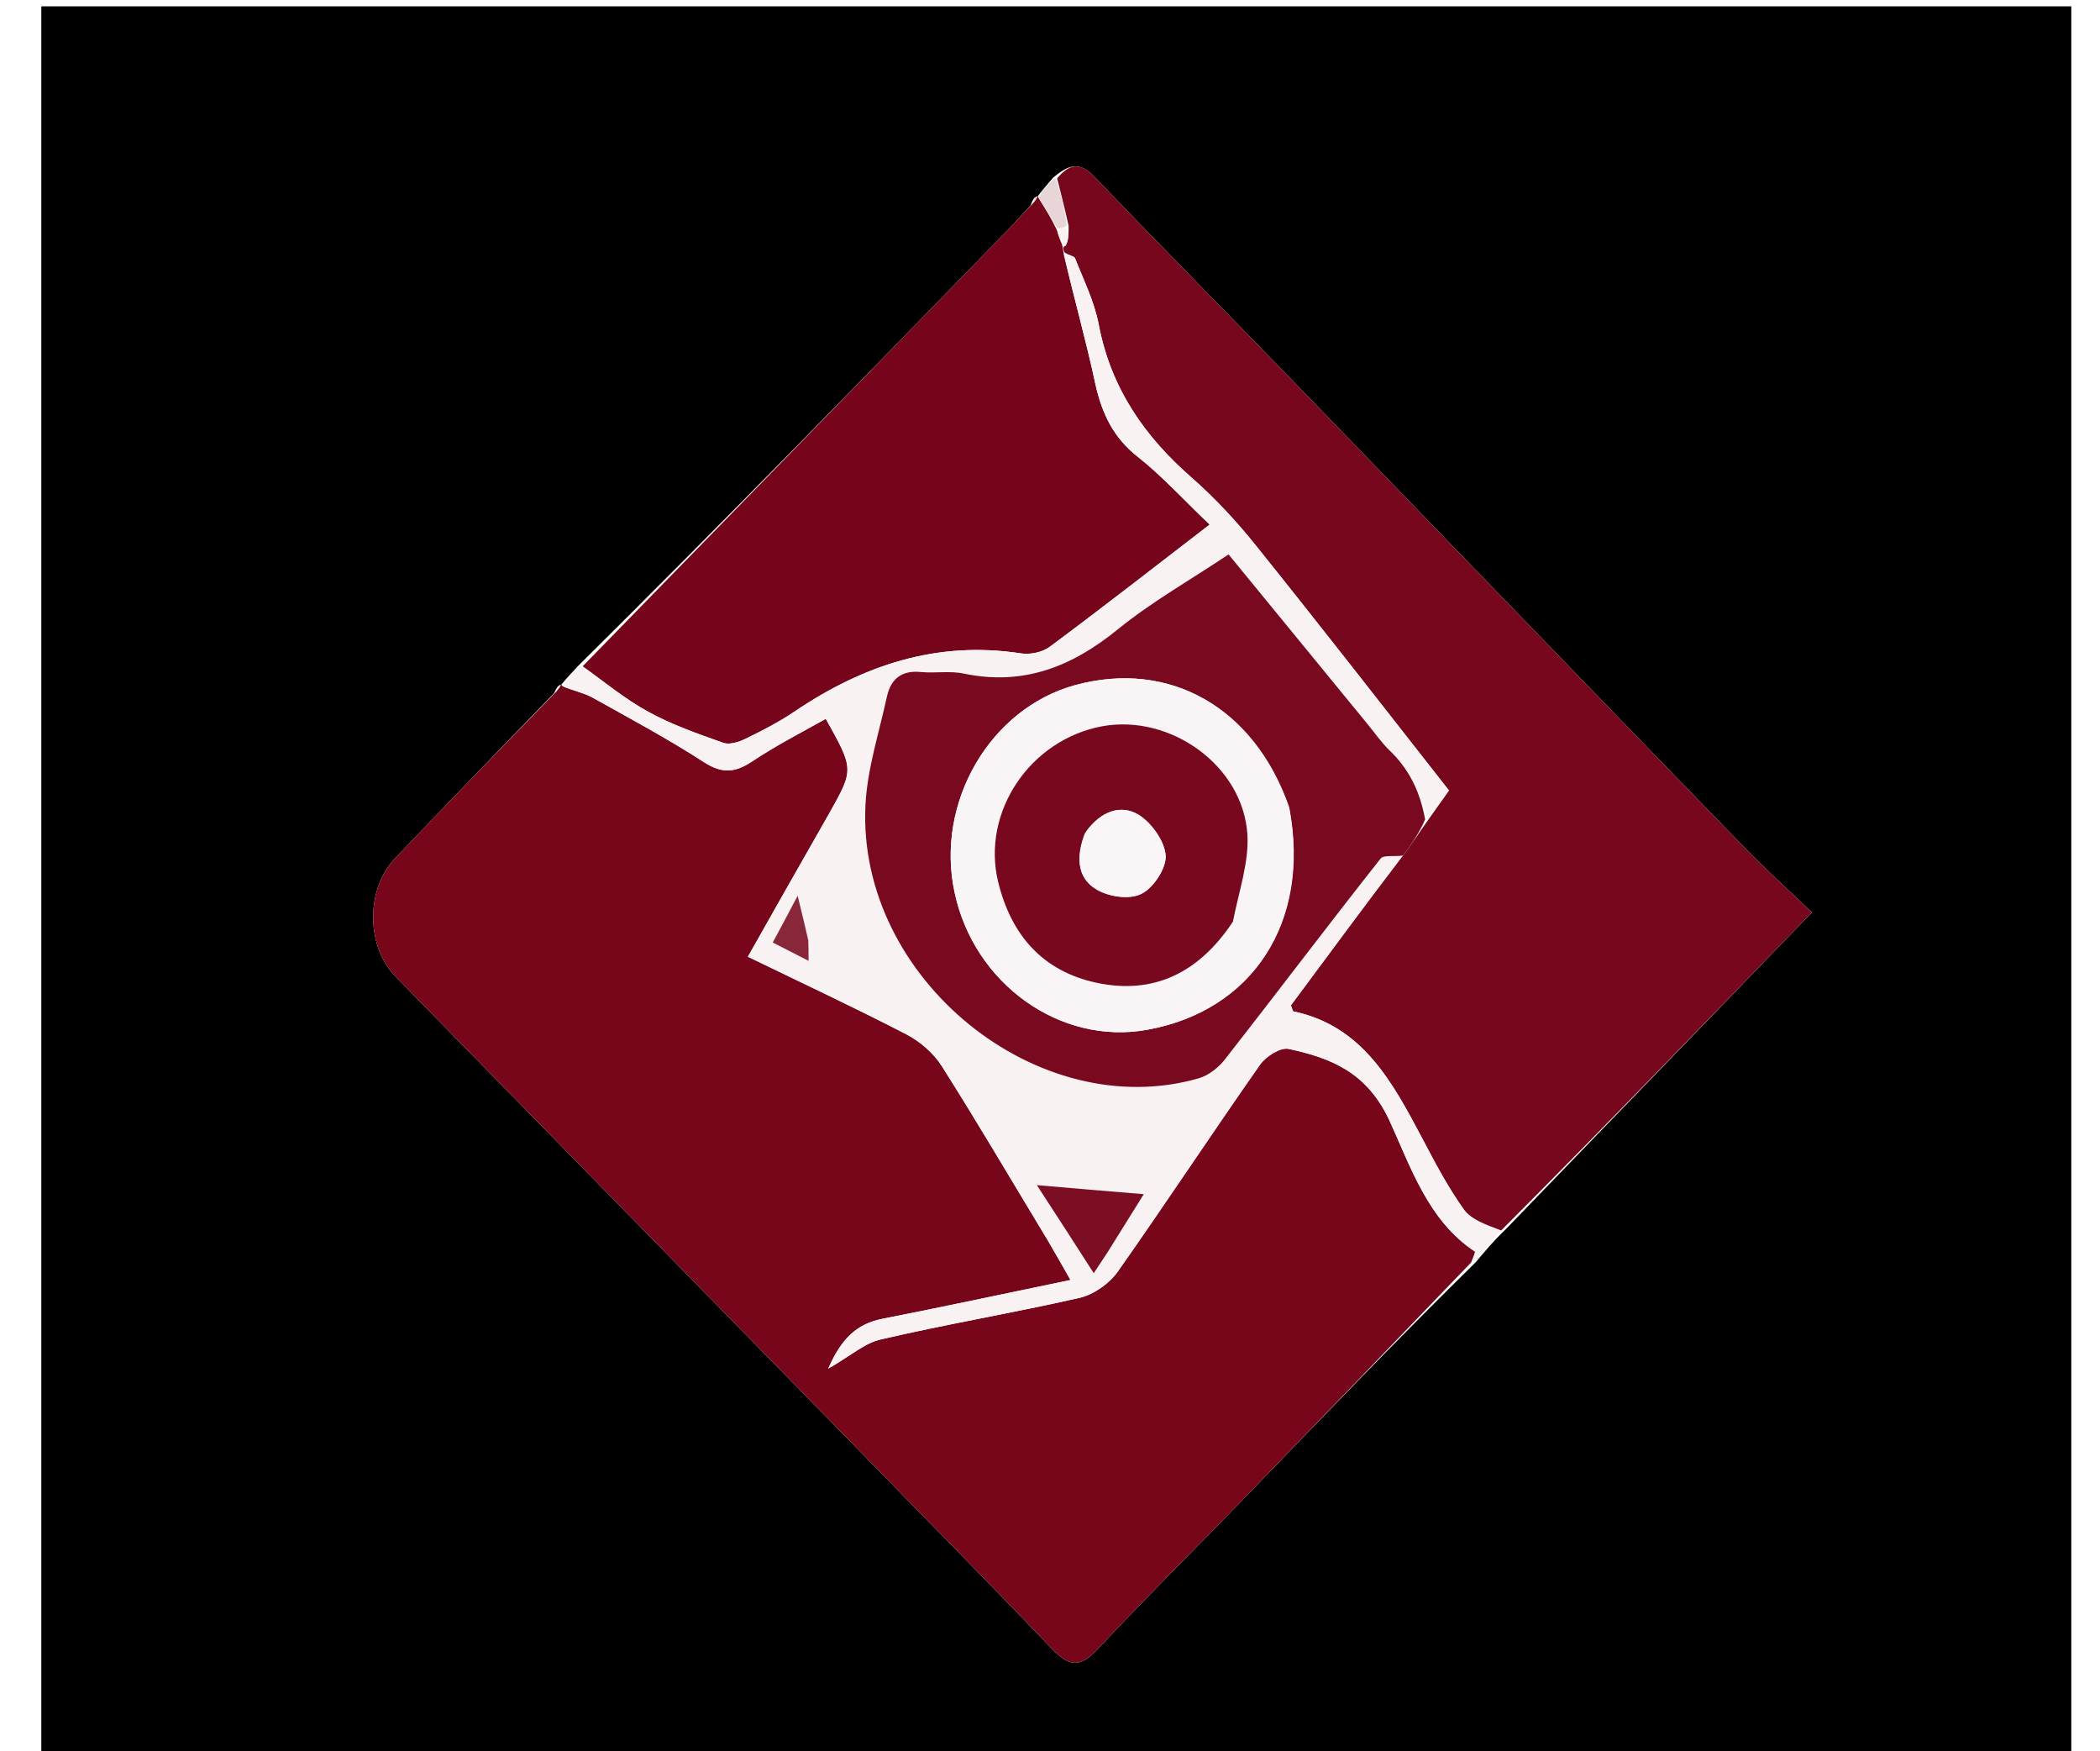
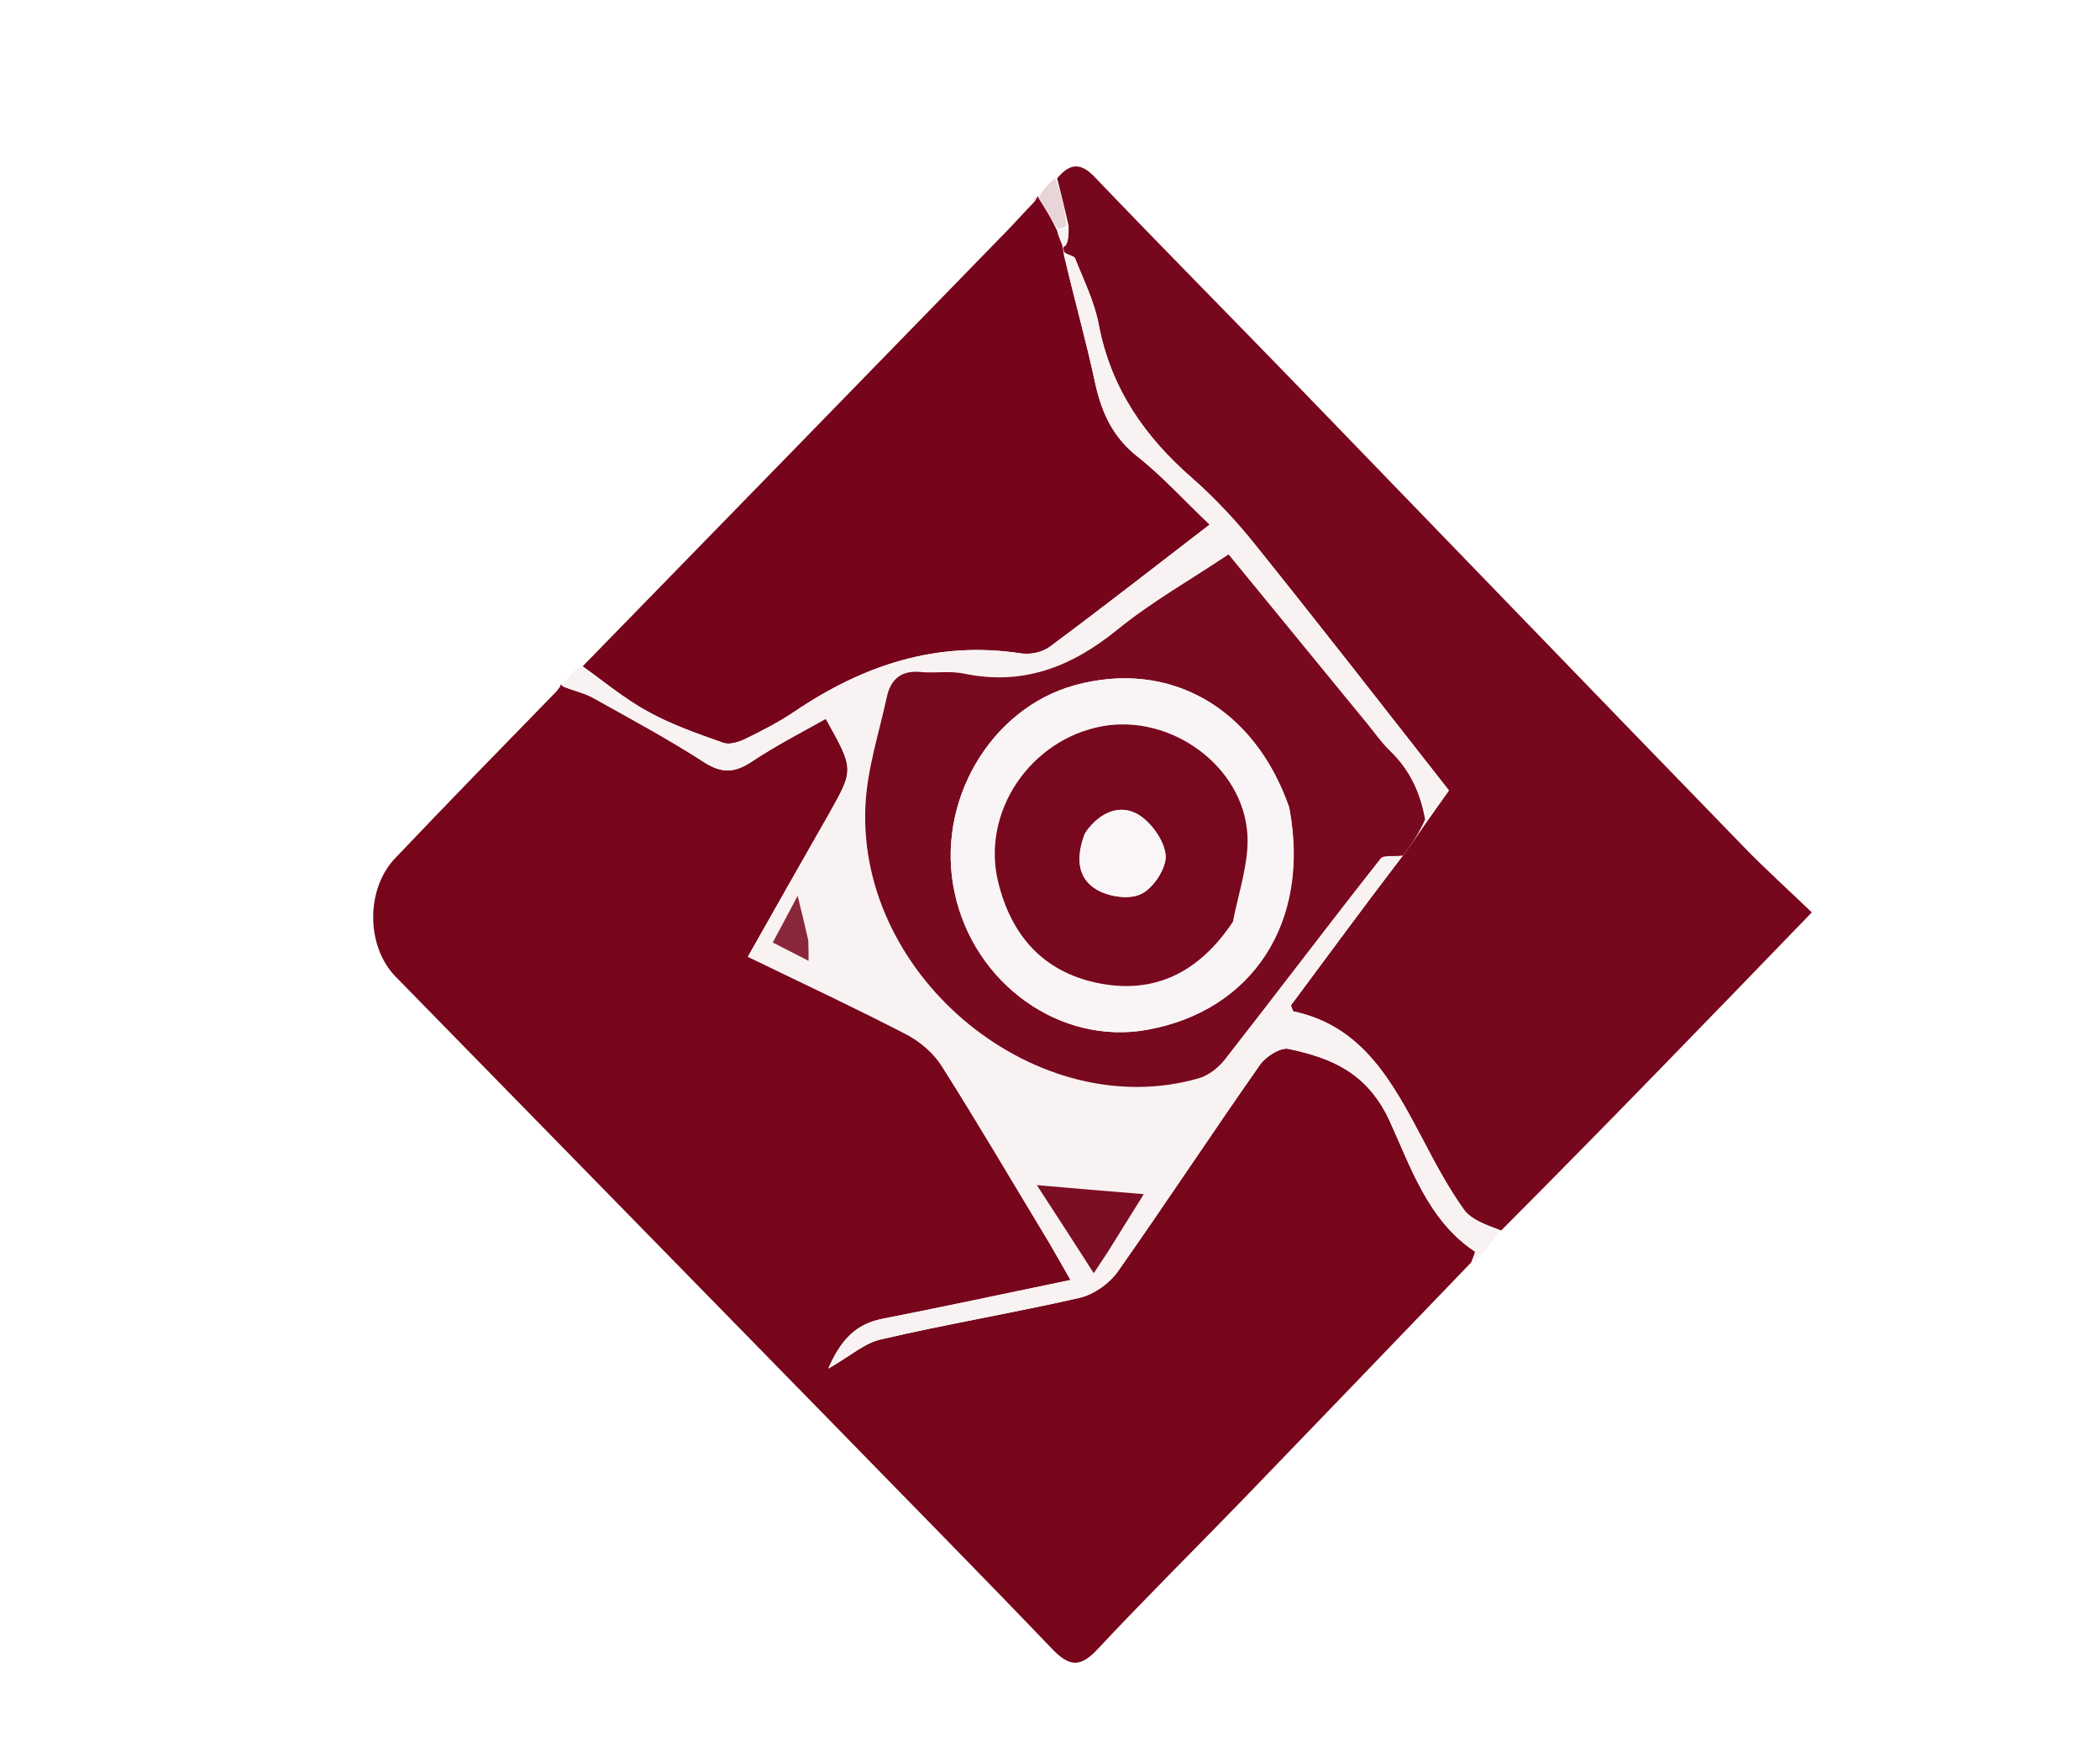
- <svg xmlns="http://www.w3.org/2000/svg" width="30px" height="25px" viewBox="0 0 29 25" version="1.1">
+ <svg xmlns="http://www.w3.org/2000/svg" width="30px" height="25px" viewBox="0 0 30 25" version="1.1">
  <g id="surface1">
-     <path style=" stroke:none;fill-rule:nonzero;fill:rgb(0%,0%,0%);fill-opacity:1;" d="M 20.336 25.09 C 13.559 25.09 6.824 25.09 0.09 25.09 C 0.09 16.758 0.09 8.426 0.09 0.09 C 9.754 0.09 19.422 0.09 29.09 0.09 C 29.09 8.426 29.09 16.758 29.09 25.09 C 26.184 25.09 23.281 25.09 20.336 25.09 M 14.293 2.816 C 14.27 2.828 14.254 2.848 14.223 2.934 C 14.102 3.062 13.984 3.199 13.859 3.324 C 11.848 5.391 9.836 7.453 7.754 9.516 C 7.672 9.605 7.59 9.691 7.516 9.781 C 7.516 9.781 7.516 9.77 7.488 9.793 C 7.465 9.805 7.453 9.82 7.414 9.902 C 6.656 10.688 5.898 11.465 5.148 12.254 C 4.723 12.695 4.727 13.516 5.152 13.949 C 7.227 16.07 9.305 18.191 11.379 20.312 C 12.43 21.391 13.488 22.461 14.531 23.551 C 14.766 23.793 14.922 23.828 15.172 23.562 C 15.855 22.832 16.566 22.129 17.262 21.41 C 18.348 20.285 19.434 19.156 20.582 18.027 C 20.707 17.879 20.828 17.73 21.008 17.559 C 22.453 16.062 23.895 14.57 25.383 13.031 C 25.047 12.707 24.715 12.41 24.406 12.09 C 22.277 9.898 20.16 7.703 18.035 5.508 C 17.07 4.512 16.094 3.527 15.137 2.527 C 14.926 2.305 14.773 2.344 14.543 2.539 C 14.469 2.625 14.391 2.715 14.324 2.805 C 14.324 2.805 14.324 2.797 14.293 2.816 Z M 14.293 2.816 " />
-     <path style=" stroke:none;fill-rule:nonzero;fill:rgb(46.667%,2.353%,10.588%);fill-opacity:1;" d="M 20.516 18.031 C 19.434 19.156 18.348 20.285 17.262 21.41 C 16.566 22.129 15.855 22.832 15.172 23.562 C 14.922 23.828 14.766 23.793 14.531 23.551 C 13.488 22.461 12.43 21.391 11.379 20.312 C 9.305 18.191 7.227 16.07 5.152 13.949 C 4.727 13.516 4.723 12.695 5.148 12.254 C 5.898 11.465 6.656 10.688 7.453 9.871 C 7.496 9.816 7.508 9.793 7.516 9.77 C 7.516 9.77 7.516 9.781 7.539 9.801 C 7.695 9.867 7.84 9.895 7.961 9.961 C 8.5 10.262 9.047 10.555 9.566 10.891 C 9.82 11.051 10 11.035 10.238 10.879 C 10.578 10.652 10.941 10.465 11.297 10.266 C 11.703 10.992 11.699 10.988 11.344 11.621 C 10.961 12.289 10.582 12.961 10.184 13.664 C 10.973 14.047 11.719 14.395 12.449 14.773 C 12.645 14.875 12.84 15.043 12.957 15.23 C 13.477 16.051 13.969 16.891 14.473 17.723 C 14.574 17.895 14.672 18.07 14.793 18.281 C 13.852 18.477 12.977 18.664 12.102 18.836 C 11.734 18.91 11.516 19.125 11.332 19.547 C 11.648 19.367 11.852 19.18 12.086 19.129 C 13.027 18.91 13.984 18.75 14.926 18.535 C 15.125 18.488 15.348 18.332 15.469 18.16 C 16.156 17.184 16.812 16.188 17.5 15.207 C 17.582 15.09 17.789 14.957 17.906 14.98 C 18.512 15.109 19.023 15.312 19.344 15.992 C 19.652 16.66 19.898 17.43 20.57 17.875 C 20.582 17.879 20.535 17.977 20.516 18.031 Z M 20.516 18.031 " />
-     <path style=" stroke:none;fill-rule:nonzero;fill:rgb(46.667%,2.745%,10.98%);fill-opacity:1;" d="M 14.602 2.547 C 14.773 2.344 14.926 2.305 15.137 2.527 C 16.094 3.527 17.07 4.512 18.035 5.508 C 20.16 7.703 22.277 9.898 24.406 12.09 C 24.715 12.41 25.047 12.707 25.383 13.031 C 23.895 14.57 22.453 16.062 20.945 17.574 C 20.723 17.488 20.52 17.422 20.414 17.277 C 20.188 16.961 20.004 16.613 19.824 16.27 C 19.395 15.461 18.969 14.652 17.977 14.445 C 17.969 14.441 17.965 14.418 17.941 14.359 C 18.457 13.664 18.988 12.945 19.543 12.219 C 19.676 12.043 19.785 11.875 19.918 11.688 C 20.023 11.543 20.105 11.422 20.199 11.289 C 19.277 10.113 18.371 8.949 17.449 7.801 C 17.172 7.453 16.863 7.121 16.531 6.828 C 15.852 6.238 15.367 5.543 15.195 4.629 C 15.133 4.305 14.98 4 14.859 3.691 C 14.848 3.656 14.766 3.645 14.707 3.605 C 14.688 3.559 14.68 3.523 14.719 3.512 C 14.766 3.445 14.766 3.352 14.766 3.227 C 14.711 2.977 14.656 2.762 14.602 2.547 Z M 14.602 2.547 " />
-     <path style=" stroke:none;fill-rule:nonzero;fill:rgb(46.275%,1.569%,10.196%);fill-opacity:1;" d="M 14.672 3.492 C 14.68 3.523 14.688 3.559 14.699 3.645 C 14.852 4.293 15.02 4.883 15.148 5.484 C 15.242 5.906 15.406 6.254 15.758 6.527 C 16.113 6.809 16.422 7.152 16.781 7.492 C 16.004 8.09 15.258 8.672 14.496 9.238 C 14.391 9.316 14.219 9.352 14.086 9.332 C 12.891 9.148 11.836 9.496 10.848 10.164 C 10.629 10.312 10.391 10.434 10.152 10.551 C 10.055 10.598 9.922 10.641 9.832 10.609 C 9.469 10.48 9.098 10.352 8.758 10.164 C 8.426 9.984 8.133 9.734 7.824 9.516 C 9.836 7.453 11.848 5.391 13.859 3.324 C 13.984 3.199 14.102 3.062 14.262 2.898 C 14.309 2.844 14.316 2.82 14.324 2.797 C 14.324 2.797 14.324 2.805 14.34 2.828 C 14.441 2.992 14.523 3.129 14.602 3.293 C 14.625 3.379 14.648 3.438 14.672 3.492 Z M 14.672 3.492 " />
-     <path style=" stroke:none;fill-rule:nonzero;fill:rgb(97.255%,94.902%,95.294%);fill-opacity:1;" d="M 7.789 9.516 C 8.133 9.734 8.426 9.984 8.758 10.164 C 9.098 10.352 9.469 10.48 9.832 10.609 C 9.922 10.641 10.055 10.598 10.152 10.551 C 10.391 10.434 10.629 10.312 10.848 10.164 C 11.836 9.496 12.891 9.148 14.086 9.332 C 14.219 9.352 14.391 9.316 14.496 9.238 C 15.258 8.672 16.004 8.09 16.781 7.492 C 16.422 7.152 16.113 6.809 15.758 6.527 C 15.406 6.254 15.242 5.906 15.148 5.484 C 15.02 4.883 14.852 4.293 14.707 3.66 C 14.766 3.645 14.848 3.656 14.859 3.691 C 14.98 4 15.133 4.305 15.195 4.629 C 15.367 5.543 15.852 6.238 16.531 6.828 C 16.863 7.121 17.172 7.453 17.449 7.801 C 18.371 8.949 19.277 10.113 20.199 11.289 C 20.105 11.422 20.023 11.543 19.883 11.684 C 19.789 11.312 19.633 10.988 19.352 10.719 C 19.234 10.605 19.141 10.469 19.035 10.34 C 18.375 9.535 17.715 8.73 17.051 7.918 C 16.496 8.289 15.949 8.598 15.469 8.988 C 14.812 9.523 14.117 9.797 13.273 9.621 C 13.074 9.578 12.863 9.617 12.656 9.598 C 12.391 9.57 12.23 9.688 12.172 9.941 C 12.059 10.465 11.887 10.984 11.863 11.512 C 11.75 13.977 14.332 16.066 16.633 15.398 C 16.77 15.355 16.91 15.246 17 15.129 C 17.746 14.176 18.473 13.211 19.223 12.262 C 19.266 12.207 19.418 12.238 19.52 12.23 C 18.988 12.945 18.457 13.664 17.941 14.359 C 17.965 14.418 17.969 14.441 17.977 14.445 C 18.969 14.652 19.395 15.461 19.824 16.27 C 20.004 16.613 20.188 16.961 20.414 17.277 C 20.52 17.422 20.723 17.488 20.918 17.586 C 20.828 17.73 20.707 17.879 20.551 18.027 C 20.535 17.977 20.582 17.879 20.57 17.875 C 19.898 17.43 19.652 16.66 19.344 15.992 C 19.023 15.312 18.512 15.109 17.906 14.98 C 17.789 14.957 17.582 15.09 17.5 15.207 C 16.812 16.188 16.156 17.184 15.469 18.16 C 15.348 18.332 15.125 18.488 14.926 18.535 C 13.984 18.75 13.027 18.91 12.086 19.129 C 11.852 19.18 11.648 19.367 11.332 19.547 C 11.516 19.125 11.734 18.91 12.102 18.836 C 12.977 18.664 13.852 18.477 14.793 18.281 C 14.672 18.07 14.574 17.895 14.473 17.723 C 13.969 16.891 13.477 16.051 12.957 15.23 C 12.84 15.043 12.645 14.875 12.449 14.773 C 11.719 14.395 10.973 14.047 10.184 13.664 C 10.582 12.961 10.961 12.289 11.344 11.621 C 11.699 10.988 11.703 10.992 11.297 10.266 C 10.941 10.465 10.578 10.652 10.238 10.879 C 10 11.035 9.82 11.051 9.566 10.891 C 9.047 10.555 8.5 10.262 7.961 9.961 C 7.84 9.895 7.695 9.867 7.535 9.801 C 7.59 9.691 7.672 9.605 7.789 9.516 M 15.344 17.855 C 15.504 17.594 15.668 17.332 15.84 17.055 C 15.312 17.012 14.84 16.973 14.312 16.926 C 14.602 17.371 14.855 17.762 15.125 18.184 C 15.211 18.055 15.258 17.984 15.344 17.855 M 11.039 13.395 C 11 13.227 10.961 13.059 10.895 12.793 C 10.75 13.07 10.648 13.258 10.539 13.461 C 10.727 13.559 10.871 13.629 11.051 13.723 C 11.051 13.605 11.051 13.535 11.039 13.395 Z M 11.039 13.395 " />
-     <path style=" stroke:none;fill-rule:nonzero;fill:rgb(90.98%,83.529%,84.706%);fill-opacity:1;" d="M 14.605 3.262 C 14.523 3.129 14.441 2.992 14.336 2.828 C 14.391 2.715 14.469 2.625 14.574 2.543 C 14.656 2.762 14.711 2.977 14.738 3.227 C 14.676 3.262 14.641 3.262 14.605 3.262 Z M 14.605 3.262 " />
-     <path style=" stroke:none;fill-rule:nonzero;fill:rgb(90.98%,83.529%,84.706%);fill-opacity:1;" d="M 14.309 2.809 C 14.316 2.82 14.309 2.844 14.273 2.871 C 14.254 2.848 14.27 2.828 14.309 2.809 Z M 14.309 2.809 " />
-     <path style=" stroke:none;fill-rule:nonzero;fill:rgb(97.255%,94.902%,95.294%);fill-opacity:1;" d="M 7.504 9.781 C 7.508 9.793 7.496 9.816 7.465 9.844 C 7.453 9.82 7.465 9.805 7.504 9.781 Z M 7.504 9.781 " />
-     <path style=" stroke:none;fill-rule:nonzero;fill:rgb(47.451%,3.529%,11.765%);fill-opacity:1;" d="M 19.543 12.219 C 19.418 12.238 19.266 12.207 19.223 12.262 C 18.473 13.211 17.746 14.176 17 15.129 C 16.91 15.246 16.77 15.355 16.633 15.398 C 14.332 16.066 11.75 13.977 11.863 11.512 C 11.887 10.984 12.059 10.465 12.172 9.941 C 12.23 9.688 12.391 9.57 12.656 9.598 C 12.863 9.617 13.074 9.578 13.273 9.621 C 14.117 9.797 14.812 9.523 15.469 8.988 C 15.949 8.598 16.496 8.289 17.051 7.918 C 17.715 8.73 18.375 9.535 19.035 10.34 C 19.141 10.469 19.234 10.605 19.352 10.719 C 19.633 10.988 19.789 11.312 19.859 11.703 C 19.785 11.875 19.676 12.043 19.543 12.219 M 17.914 11.52 C 17.418 10.105 16.211 9.418 14.859 9.785 C 13.645 10.117 12.859 11.461 13.137 12.746 C 13.414 14.051 14.648 14.934 15.891 14.707 C 17.395 14.434 18.223 13.172 17.914 11.52 Z M 17.914 11.52 " />
-     <path style=" stroke:none;fill-rule:nonzero;fill:rgb(97.255%,94.902%,95.294%);fill-opacity:1;" d="M 14.602 3.293 C 14.641 3.262 14.676 3.262 14.738 3.262 C 14.766 3.352 14.766 3.445 14.719 3.512 C 14.648 3.438 14.625 3.379 14.602 3.293 Z M 14.602 3.293 " />
-     <path style=" stroke:none;fill-rule:nonzero;fill:rgb(48.235%,5.49%,13.725%);fill-opacity:1;" d="M 15.324 17.883 C 15.258 17.984 15.211 18.055 15.125 18.184 C 14.855 17.762 14.602 17.371 14.312 16.926 C 14.84 16.973 15.312 17.012 15.84 17.055 C 15.668 17.332 15.504 17.594 15.324 17.883 Z M 15.324 17.883 " />
-     <path style=" stroke:none;fill-rule:nonzero;fill:rgb(53.725%,15.294%,22.745%);fill-opacity:1;" d="M 11.047 13.43 C 11.051 13.535 11.051 13.605 11.051 13.723 C 10.871 13.629 10.727 13.559 10.539 13.461 C 10.648 13.258 10.75 13.07 10.895 12.793 C 10.961 13.059 11 13.227 11.047 13.43 Z M 11.047 13.43 " />
-     <path style=" stroke:none;fill-rule:nonzero;fill:rgb(97.647%,95.686%,96.078%);fill-opacity:1;" d="M 17.922 11.555 C 18.223 13.172 17.395 14.434 15.891 14.707 C 14.648 14.934 13.414 14.051 13.137 12.746 C 12.859 11.461 13.645 10.117 14.859 9.785 C 16.211 9.418 17.418 10.105 17.922 11.555 M 17.133 13.137 C 17.199 12.727 17.344 12.316 17.32 11.918 C 17.258 10.938 16.227 10.199 15.254 10.371 C 14.215 10.559 13.52 11.598 13.758 12.59 C 13.945 13.363 14.402 13.871 15.16 14.035 C 15.977 14.211 16.625 13.898 17.133 13.137 Z M 17.133 13.137 " />
-     <path style=" stroke:none;fill-rule:nonzero;fill:rgb(47.059%,3.137%,11.373%);fill-opacity:1;" d="M 17.113 13.164 C 16.625 13.898 15.977 14.211 15.16 14.035 C 14.402 13.871 13.945 13.363 13.758 12.59 C 13.52 11.598 14.215 10.559 15.254 10.371 C 16.227 10.199 17.258 10.938 17.32 11.918 C 17.344 12.316 17.199 12.727 17.113 13.164 M 14.996 11.906 C 14.879 12.211 14.871 12.531 15.164 12.703 C 15.34 12.809 15.637 12.852 15.805 12.766 C 15.977 12.684 16.164 12.398 16.152 12.219 C 16.137 12.012 15.949 11.75 15.766 11.637 C 15.512 11.484 15.227 11.582 14.996 11.906 Z M 14.996 11.906 " />
-     <path style=" stroke:none;fill-rule:nonzero;fill:rgb(98.039%,96.471%,96.863%);fill-opacity:1;" d="M 15.016 11.875 C 15.227 11.582 15.512 11.484 15.766 11.637 C 15.949 11.75 16.137 12.012 16.152 12.219 C 16.164 12.398 15.977 12.684 15.805 12.766 C 15.637 12.852 15.34 12.809 15.164 12.703 C 14.871 12.531 14.879 12.211 15.016 11.875 Z M 15.016 11.875 " />
+     <path style=" stroke:none;fill-rule:nonzero;fill:rgb(46.667%,2.353%,10.588%);fill-opacity:1;" d="M 21.016 18.031 C 19.934 19.156 18.848 20.285 17.762 21.41 C 17.066 22.129 16.355 22.832 15.672 23.562 C 15.422 23.828 15.266 23.793 15.031 23.551 C 13.988 22.461 12.93 21.391 11.879 20.312 C 9.805 18.191 7.727 16.07 5.652 13.949 C 5.227 13.516 5.223 12.695 5.648 12.254 C 6.398 11.465 7.156 10.688 7.953 9.871 C 7.996 9.816 8.008 9.793 8.016 9.77 C 8.016 9.77 8.016 9.781 8.039 9.801 C 8.195 9.867 8.34 9.895 8.461 9.961 C 9 10.262 9.547 10.555 10.066 10.891 C 10.32 11.051 10.5 11.035 10.738 10.879 C 11.078 10.652 11.441 10.465 11.797 10.266 C 12.203 10.992 12.199 10.988 11.844 11.621 C 11.461 12.289 11.082 12.961 10.684 13.664 C 11.473 14.047 12.219 14.395 12.949 14.773 C 13.145 14.875 13.34 15.043 13.457 15.23 C 13.977 16.051 14.469 16.891 14.973 17.723 C 15.074 17.895 15.172 18.07 15.293 18.281 C 14.352 18.477 13.477 18.664 12.602 18.836 C 12.234 18.91 12.016 19.125 11.832 19.547 C 12.148 19.367 12.352 19.18 12.586 19.129 C 13.527 18.91 14.484 18.75 15.426 18.535 C 15.625 18.488 15.848 18.332 15.969 18.16 C 16.656 17.184 17.312 16.188 18 15.207 C 18.082 15.09 18.289 14.957 18.406 14.98 C 19.012 15.109 19.523 15.312 19.844 15.992 C 20.152 16.66 20.398 17.43 21.07 17.875 C 21.082 17.879 21.035 17.977 21.016 18.031 Z M 21.016 18.031 " />
+     <path style=" stroke:none;fill-rule:nonzero;fill:rgb(46.667%,2.745%,10.98%);fill-opacity:1;" d="M 15.102 2.547 C 15.273 2.344 15.426 2.305 15.637 2.527 C 16.594 3.527 17.57 4.512 18.535 5.508 C 20.66 7.703 22.777 9.898 24.906 12.09 C 25.215 12.41 25.547 12.707 25.883 13.031 C 24.395 14.57 22.953 16.062 21.445 17.574 C 21.223 17.488 21.02 17.422 20.914 17.277 C 20.688 16.961 20.504 16.613 20.324 16.27 C 19.895 15.461 19.469 14.652 18.477 14.445 C 18.469 14.441 18.465 14.418 18.441 14.359 C 18.957 13.664 19.488 12.945 20.043 12.219 C 20.176 12.043 20.285 11.875 20.418 11.688 C 20.523 11.543 20.605 11.422 20.699 11.289 C 19.777 10.113 18.871 8.949 17.949 7.801 C 17.672 7.453 17.363 7.121 17.031 6.828 C 16.352 6.238 15.867 5.543 15.695 4.629 C 15.633 4.305 15.48 4 15.359 3.691 C 15.348 3.656 15.266 3.645 15.207 3.605 C 15.188 3.559 15.18 3.523 15.219 3.512 C 15.266 3.445 15.266 3.352 15.266 3.227 C 15.211 2.977 15.156 2.762 15.102 2.547 Z M 15.102 2.547 " />
+     <path style=" stroke:none;fill-rule:nonzero;fill:rgb(46.275%,1.569%,10.196%);fill-opacity:1;" d="M 15.172 3.492 C 15.18 3.523 15.188 3.559 15.199 3.645 C 15.352 4.293 15.52 4.883 15.648 5.484 C 15.742 5.906 15.906 6.254 16.258 6.527 C 16.613 6.809 16.922 7.152 17.281 7.492 C 16.504 8.09 15.758 8.672 14.996 9.238 C 14.891 9.316 14.719 9.352 14.586 9.332 C 13.391 9.148 12.336 9.496 11.348 10.164 C 11.129 10.312 10.891 10.434 10.652 10.551 C 10.555 10.598 10.422 10.641 10.332 10.609 C 9.969 10.48 9.598 10.352 9.258 10.164 C 8.926 9.984 8.633 9.734 8.324 9.516 C 10.336 7.453 12.348 5.391 14.359 3.324 C 14.484 3.199 14.602 3.062 14.762 2.898 C 14.809 2.844 14.816 2.82 14.824 2.797 C 14.824 2.797 14.824 2.805 14.84 2.828 C 14.941 2.992 15.023 3.129 15.102 3.293 C 15.125 3.379 15.148 3.438 15.172 3.492 Z M 15.172 3.492 " />
+     <path style=" stroke:none;fill-rule:nonzero;fill:rgb(97.255%,94.902%,95.294%);fill-opacity:1;" d="M 8.289 9.516 C 8.633 9.734 8.926 9.984 9.258 10.164 C 9.598 10.352 9.969 10.48 10.332 10.609 C 10.422 10.641 10.555 10.598 10.652 10.551 C 10.891 10.434 11.129 10.312 11.348 10.164 C 12.336 9.496 13.391 9.148 14.586 9.332 C 14.719 9.352 14.891 9.316 14.996 9.238 C 15.758 8.672 16.504 8.09 17.281 7.492 C 16.922 7.152 16.613 6.809 16.258 6.527 C 15.906 6.254 15.742 5.906 15.648 5.484 C 15.52 4.883 15.352 4.293 15.207 3.66 C 15.266 3.645 15.348 3.656 15.359 3.691 C 15.48 4 15.633 4.305 15.695 4.629 C 15.867 5.543 16.352 6.238 17.031 6.828 C 17.363 7.121 17.672 7.453 17.949 7.801 C 18.871 8.949 19.777 10.113 20.699 11.289 C 20.605 11.422 20.523 11.543 20.383 11.684 C 20.289 11.312 20.133 10.988 19.852 10.719 C 19.734 10.605 19.641 10.469 19.535 10.34 C 18.875 9.535 18.215 8.73 17.551 7.918 C 16.996 8.289 16.449 8.598 15.969 8.988 C 15.312 9.523 14.617 9.797 13.773 9.621 C 13.574 9.578 13.363 9.617 13.156 9.598 C 12.891 9.57 12.73 9.688 12.672 9.941 C 12.559 10.465 12.387 10.984 12.363 11.512 C 12.25 13.977 14.832 16.066 17.133 15.398 C 17.27 15.355 17.41 15.246 17.5 15.129 C 18.246 14.176 18.973 13.211 19.723 12.262 C 19.766 12.207 19.918 12.238 20.02 12.23 C 19.488 12.945 18.957 13.664 18.441 14.359 C 18.465 14.418 18.469 14.441 18.477 14.445 C 19.469 14.652 19.895 15.461 20.324 16.27 C 20.504 16.613 20.688 16.961 20.914 17.277 C 21.02 17.422 21.223 17.488 21.418 17.586 C 21.328 17.73 21.207 17.879 21.051 18.027 C 21.035 17.977 21.082 17.879 21.07 17.875 C 20.398 17.43 20.152 16.66 19.844 15.992 C 19.523 15.312 19.012 15.109 18.406 14.98 C 18.289 14.957 18.082 15.09 18 15.207 C 17.312 16.188 16.656 17.184 15.969 18.16 C 15.848 18.332 15.625 18.488 15.426 18.535 C 14.484 18.75 13.527 18.91 12.586 19.129 C 12.352 19.18 12.148 19.367 11.832 19.547 C 12.016 19.125 12.234 18.91 12.602 18.836 C 13.477 18.664 14.352 18.477 15.293 18.281 C 15.172 18.07 15.074 17.895 14.973 17.723 C 14.469 16.891 13.977 16.051 13.457 15.23 C 13.34 15.043 13.145 14.875 12.949 14.773 C 12.219 14.395 11.473 14.047 10.684 13.664 C 11.082 12.961 11.461 12.289 11.844 11.621 C 12.199 10.988 12.203 10.992 11.797 10.266 C 11.441 10.465 11.078 10.652 10.738 10.879 C 10.5 11.035 10.32 11.051 10.066 10.891 C 9.547 10.555 9 10.262 8.461 9.961 C 8.34 9.895 8.195 9.867 8.035 9.801 C 8.09 9.691 8.172 9.605 8.289 9.516 M 15.844 17.855 C 16.004 17.594 16.168 17.332 16.34 17.055 C 15.812 17.012 15.34 16.973 14.812 16.926 C 15.102 17.371 15.355 17.762 15.625 18.184 C 15.711 18.055 15.758 17.984 15.844 17.855 M 11.539 13.395 C 11.5 13.227 11.461 13.059 11.395 12.793 C 11.25 13.07 11.148 13.258 11.039 13.461 C 11.227 13.559 11.371 13.629 11.551 13.723 C 11.551 13.605 11.551 13.535 11.539 13.395 Z M 11.539 13.395 " />
+     <path style=" stroke:none;fill-rule:nonzero;fill:rgb(90.98%,83.529%,84.706%);fill-opacity:1;" d="M 15.105 3.262 C 15.023 3.129 14.941 2.992 14.836 2.828 C 14.891 2.715 14.969 2.625 15.074 2.543 C 15.156 2.762 15.211 2.977 15.238 3.227 C 15.176 3.262 15.141 3.262 15.105 3.262 Z M 15.105 3.262 " />
+     <path style=" stroke:none;fill-rule:nonzero;fill:rgb(90.98%,83.529%,84.706%);fill-opacity:1;" d="M 14.809 2.809 C 14.816 2.82 14.809 2.844 14.773 2.871 C 14.754 2.848 14.77 2.828 14.809 2.809 Z M 14.809 2.809 " />
+     <path style=" stroke:none;fill-rule:nonzero;fill:rgb(97.255%,94.902%,95.294%);fill-opacity:1;" d="M 8.004 9.781 C 8.008 9.793 7.996 9.816 7.965 9.844 C 7.953 9.82 7.965 9.805 8.004 9.781 Z M 8.004 9.781 " />
+     <path style=" stroke:none;fill-rule:nonzero;fill:rgb(47.451%,3.529%,11.765%);fill-opacity:1;" d="M 20.043 12.219 C 19.918 12.238 19.766 12.207 19.723 12.262 C 18.973 13.211 18.246 14.176 17.5 15.129 C 17.41 15.246 17.27 15.355 17.133 15.398 C 14.832 16.066 12.25 13.977 12.363 11.512 C 12.387 10.984 12.559 10.465 12.672 9.941 C 12.73 9.688 12.891 9.57 13.156 9.598 C 13.363 9.617 13.574 9.578 13.773 9.621 C 14.617 9.797 15.312 9.523 15.969 8.988 C 16.449 8.598 16.996 8.289 17.551 7.918 C 18.215 8.73 18.875 9.535 19.535 10.34 C 19.641 10.469 19.734 10.605 19.852 10.719 C 20.133 10.988 20.289 11.312 20.359 11.703 C 20.285 11.875 20.176 12.043 20.043 12.219 M 18.414 11.52 C 17.918 10.105 16.711 9.418 15.359 9.785 C 14.145 10.117 13.359 11.461 13.637 12.746 C 13.914 14.051 15.148 14.934 16.391 14.707 C 17.895 14.434 18.723 13.172 18.414 11.52 Z M 18.414 11.52 " />
+     <path style=" stroke:none;fill-rule:nonzero;fill:rgb(97.255%,94.902%,95.294%);fill-opacity:1;" d="M 15.102 3.293 C 15.141 3.262 15.176 3.262 15.238 3.262 C 15.266 3.352 15.266 3.445 15.219 3.512 C 15.148 3.438 15.125 3.379 15.102 3.293 Z M 15.102 3.293 " />
+     <path style=" stroke:none;fill-rule:nonzero;fill:rgb(48.235%,5.49%,13.725%);fill-opacity:1;" d="M 15.824 17.883 C 15.758 17.984 15.711 18.055 15.625 18.184 C 15.355 17.762 15.102 17.371 14.812 16.926 C 15.34 16.973 15.812 17.012 16.34 17.055 C 16.168 17.332 16.004 17.594 15.824 17.883 Z M 15.824 17.883 " />
+     <path style=" stroke:none;fill-rule:nonzero;fill:rgb(53.725%,15.294%,22.745%);fill-opacity:1;" d="M 11.547 13.43 C 11.551 13.535 11.551 13.605 11.551 13.723 C 11.371 13.629 11.227 13.559 11.039 13.461 C 11.148 13.258 11.25 13.07 11.395 12.793 C 11.461 13.059 11.5 13.227 11.547 13.43 Z M 11.547 13.43 " />
+     <path style=" stroke:none;fill-rule:nonzero;fill:rgb(97.647%,95.686%,96.078%);fill-opacity:1;" d="M 18.422 11.555 C 18.723 13.172 17.895 14.434 16.391 14.707 C 15.148 14.934 13.914 14.051 13.637 12.746 C 13.359 11.461 14.145 10.117 15.359 9.785 C 16.711 9.418 17.918 10.105 18.422 11.555 M 17.633 13.137 C 17.699 12.727 17.844 12.316 17.82 11.918 C 17.758 10.938 16.727 10.199 15.754 10.371 C 14.715 10.559 14.02 11.598 14.258 12.59 C 14.445 13.363 14.902 13.871 15.66 14.035 C 16.477 14.211 17.125 13.898 17.633 13.137 Z M 17.633 13.137 " />
+     <path style=" stroke:none;fill-rule:nonzero;fill:rgb(47.059%,3.137%,11.373%);fill-opacity:1;" d="M 17.613 13.164 C 17.125 13.898 16.477 14.211 15.66 14.035 C 14.902 13.871 14.445 13.363 14.258 12.59 C 14.02 11.598 14.715 10.559 15.754 10.371 C 16.727 10.199 17.758 10.938 17.82 11.918 C 17.844 12.316 17.699 12.727 17.613 13.164 M 15.496 11.906 C 15.379 12.211 15.371 12.531 15.664 12.703 C 15.84 12.809 16.137 12.852 16.305 12.766 C 16.477 12.684 16.664 12.398 16.652 12.219 C 16.637 12.012 16.449 11.75 16.266 11.637 C 16.012 11.484 15.727 11.582 15.496 11.906 Z M 15.496 11.906 " />
+     <path style=" stroke:none;fill-rule:nonzero;fill:rgb(98.039%,96.471%,96.863%);fill-opacity:1;" d="M 15.516 11.875 C 15.727 11.582 16.012 11.484 16.266 11.637 C 16.449 11.75 16.637 12.012 16.652 12.219 C 16.664 12.398 16.477 12.684 16.305 12.766 C 16.137 12.852 15.84 12.809 15.664 12.703 C 15.371 12.531 15.379 12.211 15.516 11.875 Z M 15.516 11.875 " />
  </g>
</svg>
